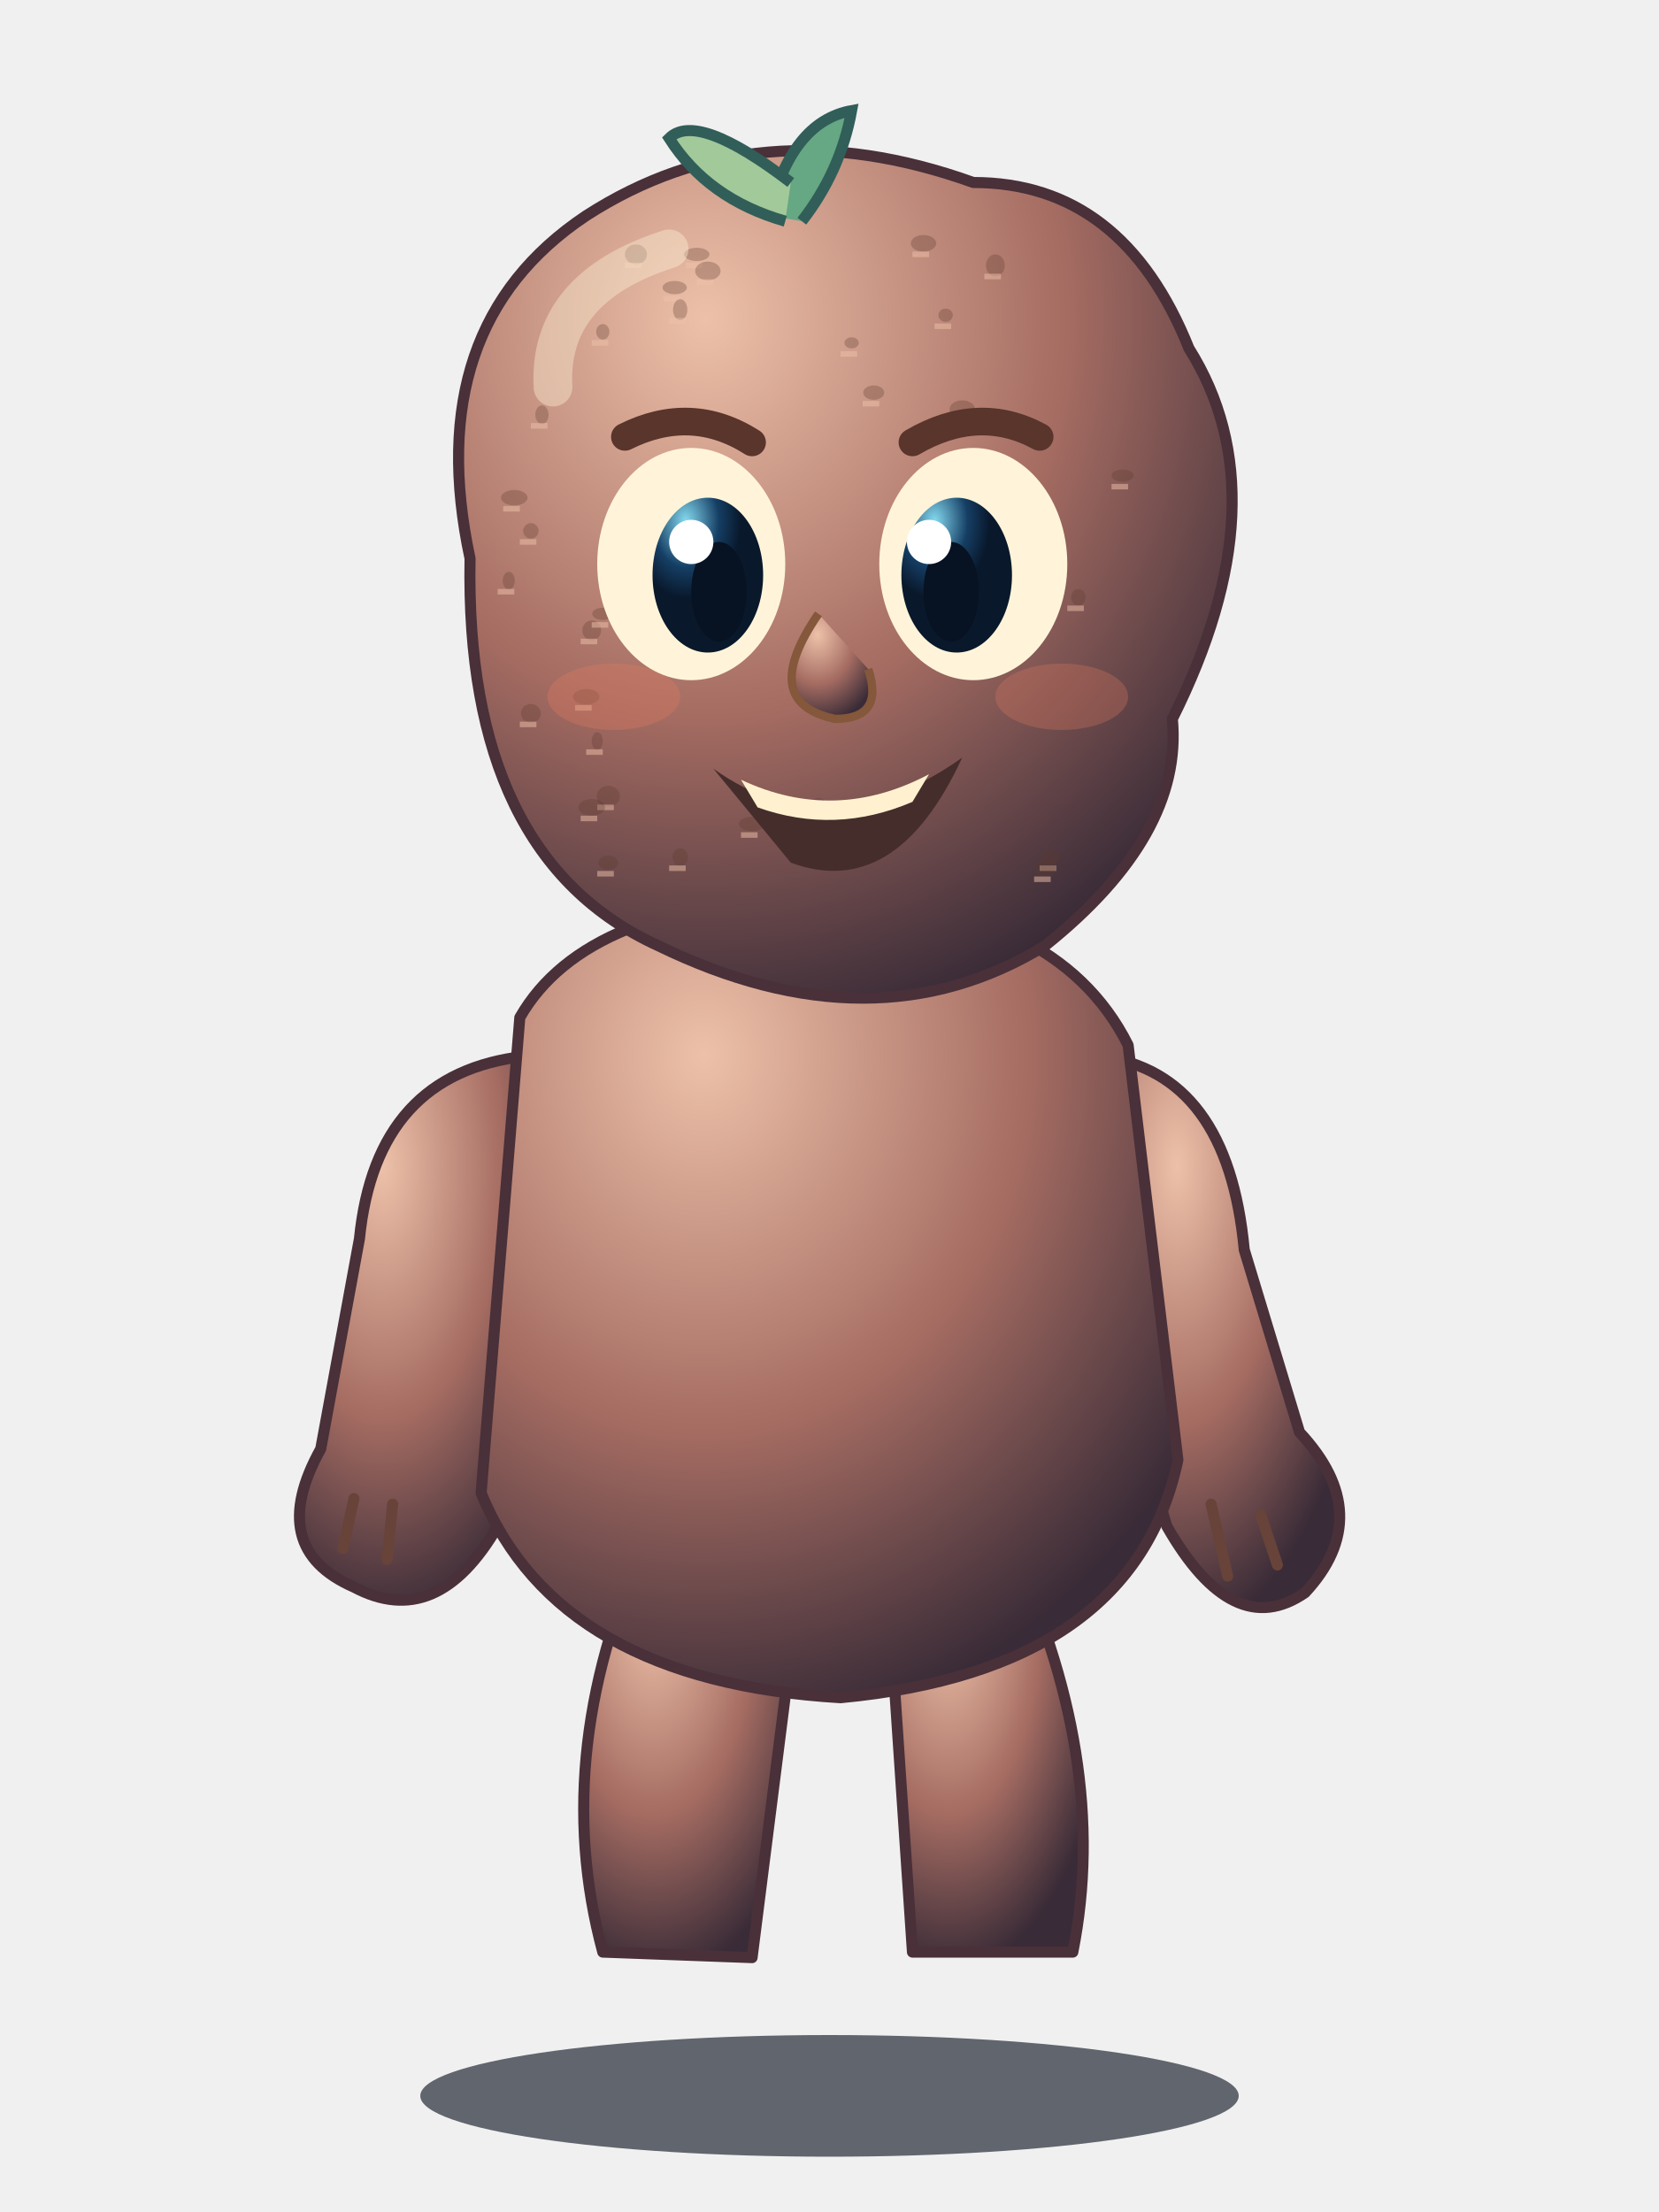
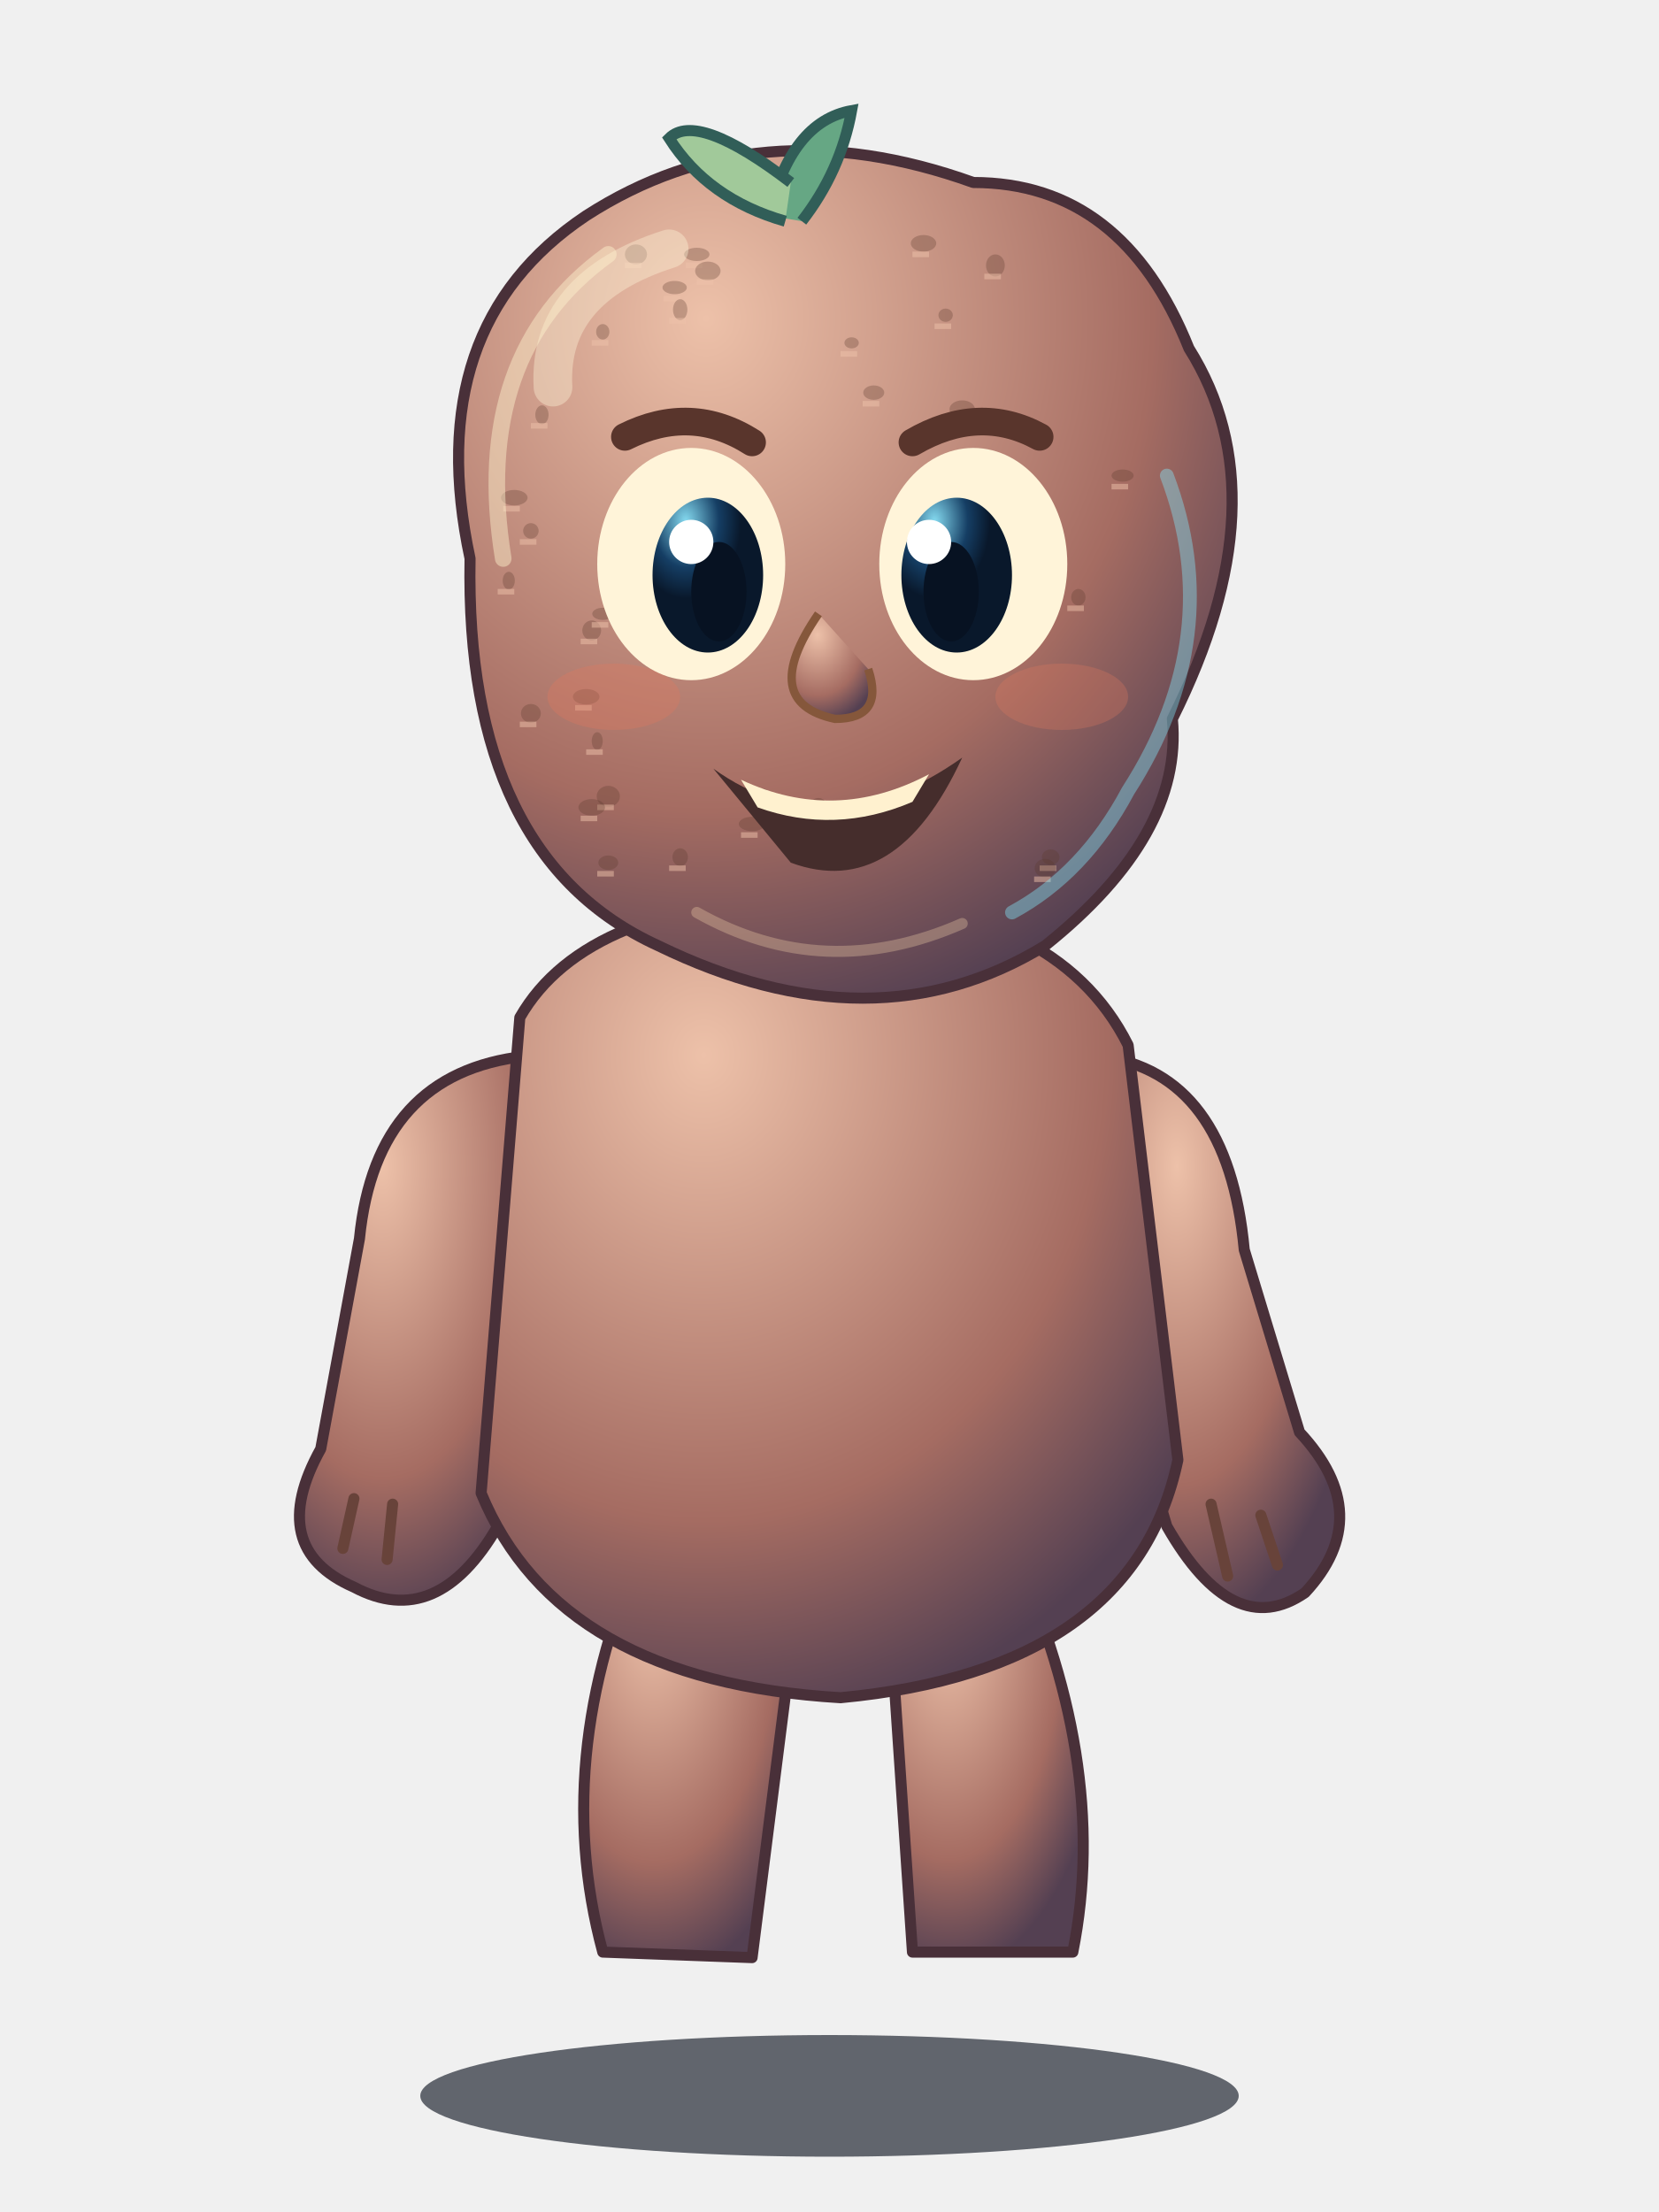
<svg xmlns="http://www.w3.org/2000/svg" viewBox="0 0 300 400">
  <defs>
    <radialGradient id="skin" cx=".32" cy=".2" r=".85">
      <stop stop-color="#edc1a9" />
-       <stop offset=".55" stop-color="#a56c62" />
-       <stop offset="1" stop-color="#392b37" />
+       <stop offset=".68" stop-color="#a56c62" />
+       <stop offset="1" stop-color="#544052" />
    </radialGradient>
    <linearGradient id="cloth" x2=".8" y2="1">
      <stop stop-color="#3d5b75" />
      <stop offset=".5" stop-color="#253648" />
      <stop offset="1" stop-color="#101b2d" />
    </linearGradient>
    <linearGradient id="metal" x2=".75" y2="1">
      <stop stop-color="#dce6e9" />
      <stop offset=".3" stop-color="#7e98ac" />
      <stop offset=".48" stop-color="#e1e9eb" />
      <stop offset=".55" stop-color="#496477" />
      <stop offset="1" stop-color="#192c40" />
    </linearGradient>
    <linearGradient id="trim" x2="1" y2="1">
      <stop stop-color="#edfcff" />
      <stop offset=".4" stop-color="#62eafa" />
      <stop offset="1" stop-color="#287c9f" />
    </linearGradient>
    <linearGradient id="leather" x2=".8" y2="1">
      <stop stop-color="#c59269" />
      <stop offset=".5" stop-color="#855339" />
      <stop offset="1" stop-color="#392722" />
    </linearGradient>
    <linearGradient id="hair" x2=".3" y2="1">
      <stop stop-color="#8f5a36" />
      <stop offset=".6" stop-color="#492b25" />
      <stop offset="1" stop-color="#241b22" />
    </linearGradient>
    <radialGradient id="lens" cx=".3" cy=".15">
      <stop stop-color="#84d9ef" />
      <stop offset=".6" stop-color="#153e64" />
      <stop offset="1" stop-color="#09182b" />
    </radialGradient>
  </defs>
  <ellipse cx="150" cy="379" rx="74" ry="11" fill="#020916" opacity=".6" />
  <g stroke="#493039" stroke-width="2" stroke-linejoin="round">
    <path d="M118 276Q99 316 109 353L136 354L145 283Z" fill="url(#skin)" />
    <path d="M160 279L165 353L194 353Q201 318 182 278Z" fill="url(#skin)" />
    <path d="M95 191Q68 194 65 224L58 262Q48 280 64 287Q79 295 90 276L101 235Z" fill="url(#skin)" />
    <path d="M199 191Q222 194 225 226L235 259Q249 274 236 288Q223 297 211 276L199 236Z" fill="url(#skin)" />
    <path d="M94 184Q106 163 148 162Q191 163 204 189L213 264Q205 302 152 307Q101 304 87 270Z" fill="url(#skin)" />
    <path d="M85 101Q76 59 106 39Q137 19 176 33Q203 33 215 63Q232 90 212 130Q214 151 189 171Q158 190 119 171Q84 155 85 101Z" fill="url(#skin)" />
  </g>
  <ellipse cx="153" cy="150" rx="1.3" ry="1.8" fill="#59392d" opacity=".3" />
  <path d="M151 152l3 0" stroke="#edc1a9" opacity=".5" />
  <ellipse cx="195" cy="108" rx="1.3" ry="1.5" fill="#59392d" opacity=".3" />
  <path d="M193 110l3 0" stroke="#edc1a9" opacity=".5" />
  <ellipse cx="93" cy="90" rx="2.4" ry="1.4" fill="#59392d" opacity=".3" />
  <path d="M91 92l3 0" stroke="#edc1a9" opacity=".5" />
  <ellipse cx="110" cy="144" rx="2.1" ry="1.9" fill="#59392d" opacity=".3" />
  <path d="M108 146l3 0" stroke="#edc1a9" opacity=".5" />
  <ellipse cx="180" cy="48" rx="1.7" ry="2.0" fill="#59392d" opacity=".3" />
  <path d="M178 50l3 0" stroke="#edc1a9" opacity=".5" />
  <ellipse cx="190" cy="155" rx="1.6" ry="1.4" fill="#59392d" opacity=".3" />
  <path d="M188 157l3 0" stroke="#edc1a9" opacity=".5" />
  <ellipse cx="106" cy="126" rx="2.4" ry="1.4" fill="#59392d" opacity=".3" />
  <path d="M104 128l3 0" stroke="#edc1a9" opacity=".5" />
  <ellipse cx="107" cy="146" rx="2.4" ry="1.5" fill="#59392d" opacity=".3" />
  <path d="M105 148l3 0" stroke="#edc1a9" opacity=".5" />
  <ellipse cx="154" cy="62" rx="1.3" ry="1.0" fill="#59392d" opacity=".3" />
  <path d="M152 64l3 0" stroke="#edc1a9" opacity=".5" />
  <ellipse cx="122" cy="52" rx="2.2" ry="1.2" fill="#59392d" opacity=".3" />
  <path d="M120 54l3 0" stroke="#edc1a9" opacity=".5" />
  <ellipse cx="189" cy="157" rx="1.9" ry="1.7" fill="#59392d" opacity=".3" />
  <path d="M187 159l3 0" stroke="#edc1a9" opacity=".5" />
  <ellipse cx="107" cy="114" rx="1.7" ry="1.8" fill="#59392d" opacity=".3" />
  <path d="M105 116l3 0" stroke="#edc1a9" opacity=".5" />
  <ellipse cx="110" cy="156" rx="1.8" ry="1.3" fill="#59392d" opacity=".3" />
  <path d="M108 158l3 0" stroke="#edc1a9" opacity=".5" />
  <ellipse cx="126" cy="46" rx="2.3" ry="1.2" fill="#59392d" opacity=".3" />
  <path d="M124 48l3 0" stroke="#edc1a9" opacity=".5" />
  <ellipse cx="92" cy="105" rx="1.1" ry="1.6" fill="#59392d" opacity=".3" />
  <path d="M90 107l3 0" stroke="#edc1a9" opacity=".5" />
  <ellipse cx="158" cy="71" rx="1.9" ry="1.3" fill="#59392d" opacity=".3" />
  <path d="M156 73l3 0" stroke="#edc1a9" opacity=".5" />
  <ellipse cx="171" cy="57" rx="1.3" ry="1.2" fill="#59392d" opacity=".3" />
  <path d="M169 59l3 0" stroke="#edc1a9" opacity=".5" />
  <ellipse cx="136" cy="149" rx="2.4" ry="1.3" fill="#59392d" opacity=".3" />
  <path d="M134 151l3 0" stroke="#edc1a9" opacity=".5" />
  <ellipse cx="123" cy="56" rx="1.3" ry="1.9" fill="#59392d" opacity=".3" />
  <path d="M121 58l3 0" stroke="#edc1a9" opacity=".5" />
  <ellipse cx="96" cy="129" rx="1.8" ry="1.7" fill="#59392d" opacity=".3" />
  <path d="M94 131l3 0" stroke="#edc1a9" opacity=".5" />
  <ellipse cx="167" cy="44" rx="2.3" ry="1.5" fill="#59392d" opacity=".3" />
  <path d="M165 46l3 0" stroke="#edc1a9" opacity=".5" />
  <ellipse cx="123" cy="155" rx="1.4" ry="1.6" fill="#59392d" opacity=".3" />
  <path d="M121 157l3 0" stroke="#edc1a9" opacity=".5" />
  <ellipse cx="148" cy="146" rx="1.6" ry="1.7" fill="#59392d" opacity=".3" />
  <path d="M146 148l3 0" stroke="#edc1a9" opacity=".5" />
  <ellipse cx="128" cy="49" rx="2.3" ry="1.7" fill="#59392d" opacity=".3" />
  <path d="M126 51l3 0" stroke="#edc1a9" opacity=".5" />
  <ellipse cx="96" cy="96" rx="1.4" ry="1.4" fill="#59392d" opacity=".3" />
  <path d="M94 98l3 0" stroke="#edc1a9" opacity=".5" />
  <ellipse cx="203" cy="86" rx="2.0" ry="1.1" fill="#59392d" opacity=".3" />
  <path d="M201 88l3 0" stroke="#edc1a9" opacity=".5" />
  <ellipse cx="98" cy="75" rx="1.2" ry="1.7" fill="#59392d" opacity=".3" />
  <path d="M96 77l3 0" stroke="#edc1a9" opacity=".5" />
  <ellipse cx="138" cy="144" rx="1.2" ry="1.4" fill="#59392d" opacity=".3" />
  <path d="M136 146l3 0" stroke="#edc1a9" opacity=".5" />
  <ellipse cx="190" cy="97" rx="1.7" ry="1.9" fill="#59392d" opacity=".3" />
  <path d="M188 99l3 0" stroke="#edc1a9" opacity=".5" />
  <ellipse cx="109" cy="111" rx="1.9" ry="1.1" fill="#59392d" opacity=".3" />
  <path d="M107 113l3 0" stroke="#edc1a9" opacity=".5" />
  <ellipse cx="108" cy="134" rx="1.0" ry="1.6" fill="#59392d" opacity=".3" />
  <path d="M106 136l3 0" stroke="#edc1a9" opacity=".5" />
  <ellipse cx="174" cy="74" rx="2.3" ry="1.6" fill="#59392d" opacity=".3" />
  <path d="M172 76l3 0" stroke="#edc1a9" opacity=".5" />
  <ellipse cx="109" cy="60" rx="1.2" ry="1.4" fill="#59392d" opacity=".3" />
  <path d="M107 62l3 0" stroke="#edc1a9" opacity=".5" />
  <ellipse cx="115" cy="46" rx="2.0" ry="1.8" fill="#59392d" opacity=".3" />
  <path d="M113 48l3 0" stroke="#edc1a9" opacity=".5" />
  <path d="M100 70Q99 52 121 45" stroke="#fff6d9" opacity=".38" stroke-width="7" stroke-linecap="round" fill="none" />
+   <path d="M91 101Q85 64 110 46" fill="none" stroke="#fff4ce" stroke-width="3" stroke-linecap="round" opacity=".45" />
+   <path d="M211 86Q222 115 204 143Q196 158 183 165" fill="none" stroke="#82ecff" stroke-width="2.5" stroke-linecap="round" opacity=".4" />
+   <path d="M126 165Q149 178 174 167" fill="none" stroke="#ffdfb1" stroke-width="2" stroke-linecap="round" opacity=".3" />
  <ellipse cx="111" cy="126" rx="12" ry="6" fill="#dc785e" opacity=".35" />
  <ellipse cx="192" cy="126" rx="12" ry="6" fill="#dc785e" opacity=".3" />
  <path d="M113 79Q125 73 136 80M165 80Q177 73 188 79" fill="none" stroke="#59352c" stroke-width="5" stroke-linecap="round" />
  <g>
    <ellipse cx="125" cy="102" rx="17" ry="21" fill="#fff4d9" />
    <ellipse cx="176" cy="102" rx="17" ry="21" fill="#fff4d9" />
    <ellipse cx="128" cy="104" rx="10" ry="14" fill="url(#lens)" />
    <ellipse cx="173" cy="104" rx="10" ry="14" fill="url(#lens)" />
    <ellipse cx="130" cy="107" rx="5" ry="9" fill="#071222" />
    <ellipse cx="172" cy="107" rx="5" ry="9" fill="#071222" />
    <circle cx="125" cy="98" r="4" fill="white" />
    <circle cx="168" cy="98" r="4" fill="white" />
  </g>
  <path d="M148 111Q137 127 151 130Q160 130 157 121" fill="url(#skin)" stroke="#85573b" stroke-width="1.5" />
  <path d="M129 139Q150 154 174 137Q162 163 143 156Z" fill="#452d2c" />
  <path d="M134 141Q151 149 168 140L165 145Q151 151 137 146Z" fill="#fff1cf" />
  <path d="M64 271l-2 9m9-8-1 10m158-8 3 9m-12-11 3 13" stroke="#68433a" stroke-width="2" stroke-linecap="round" />
  <path d="M139 39Q143 22 154 20Q152 31 145 40" fill="#66a784" stroke="#315e58" stroke-width="2" />
  <path d="M143 33Q126 20 121 25Q128 36 142 40" fill="#a1c99a" stroke="#315e58" stroke-width="2" />
</svg>
